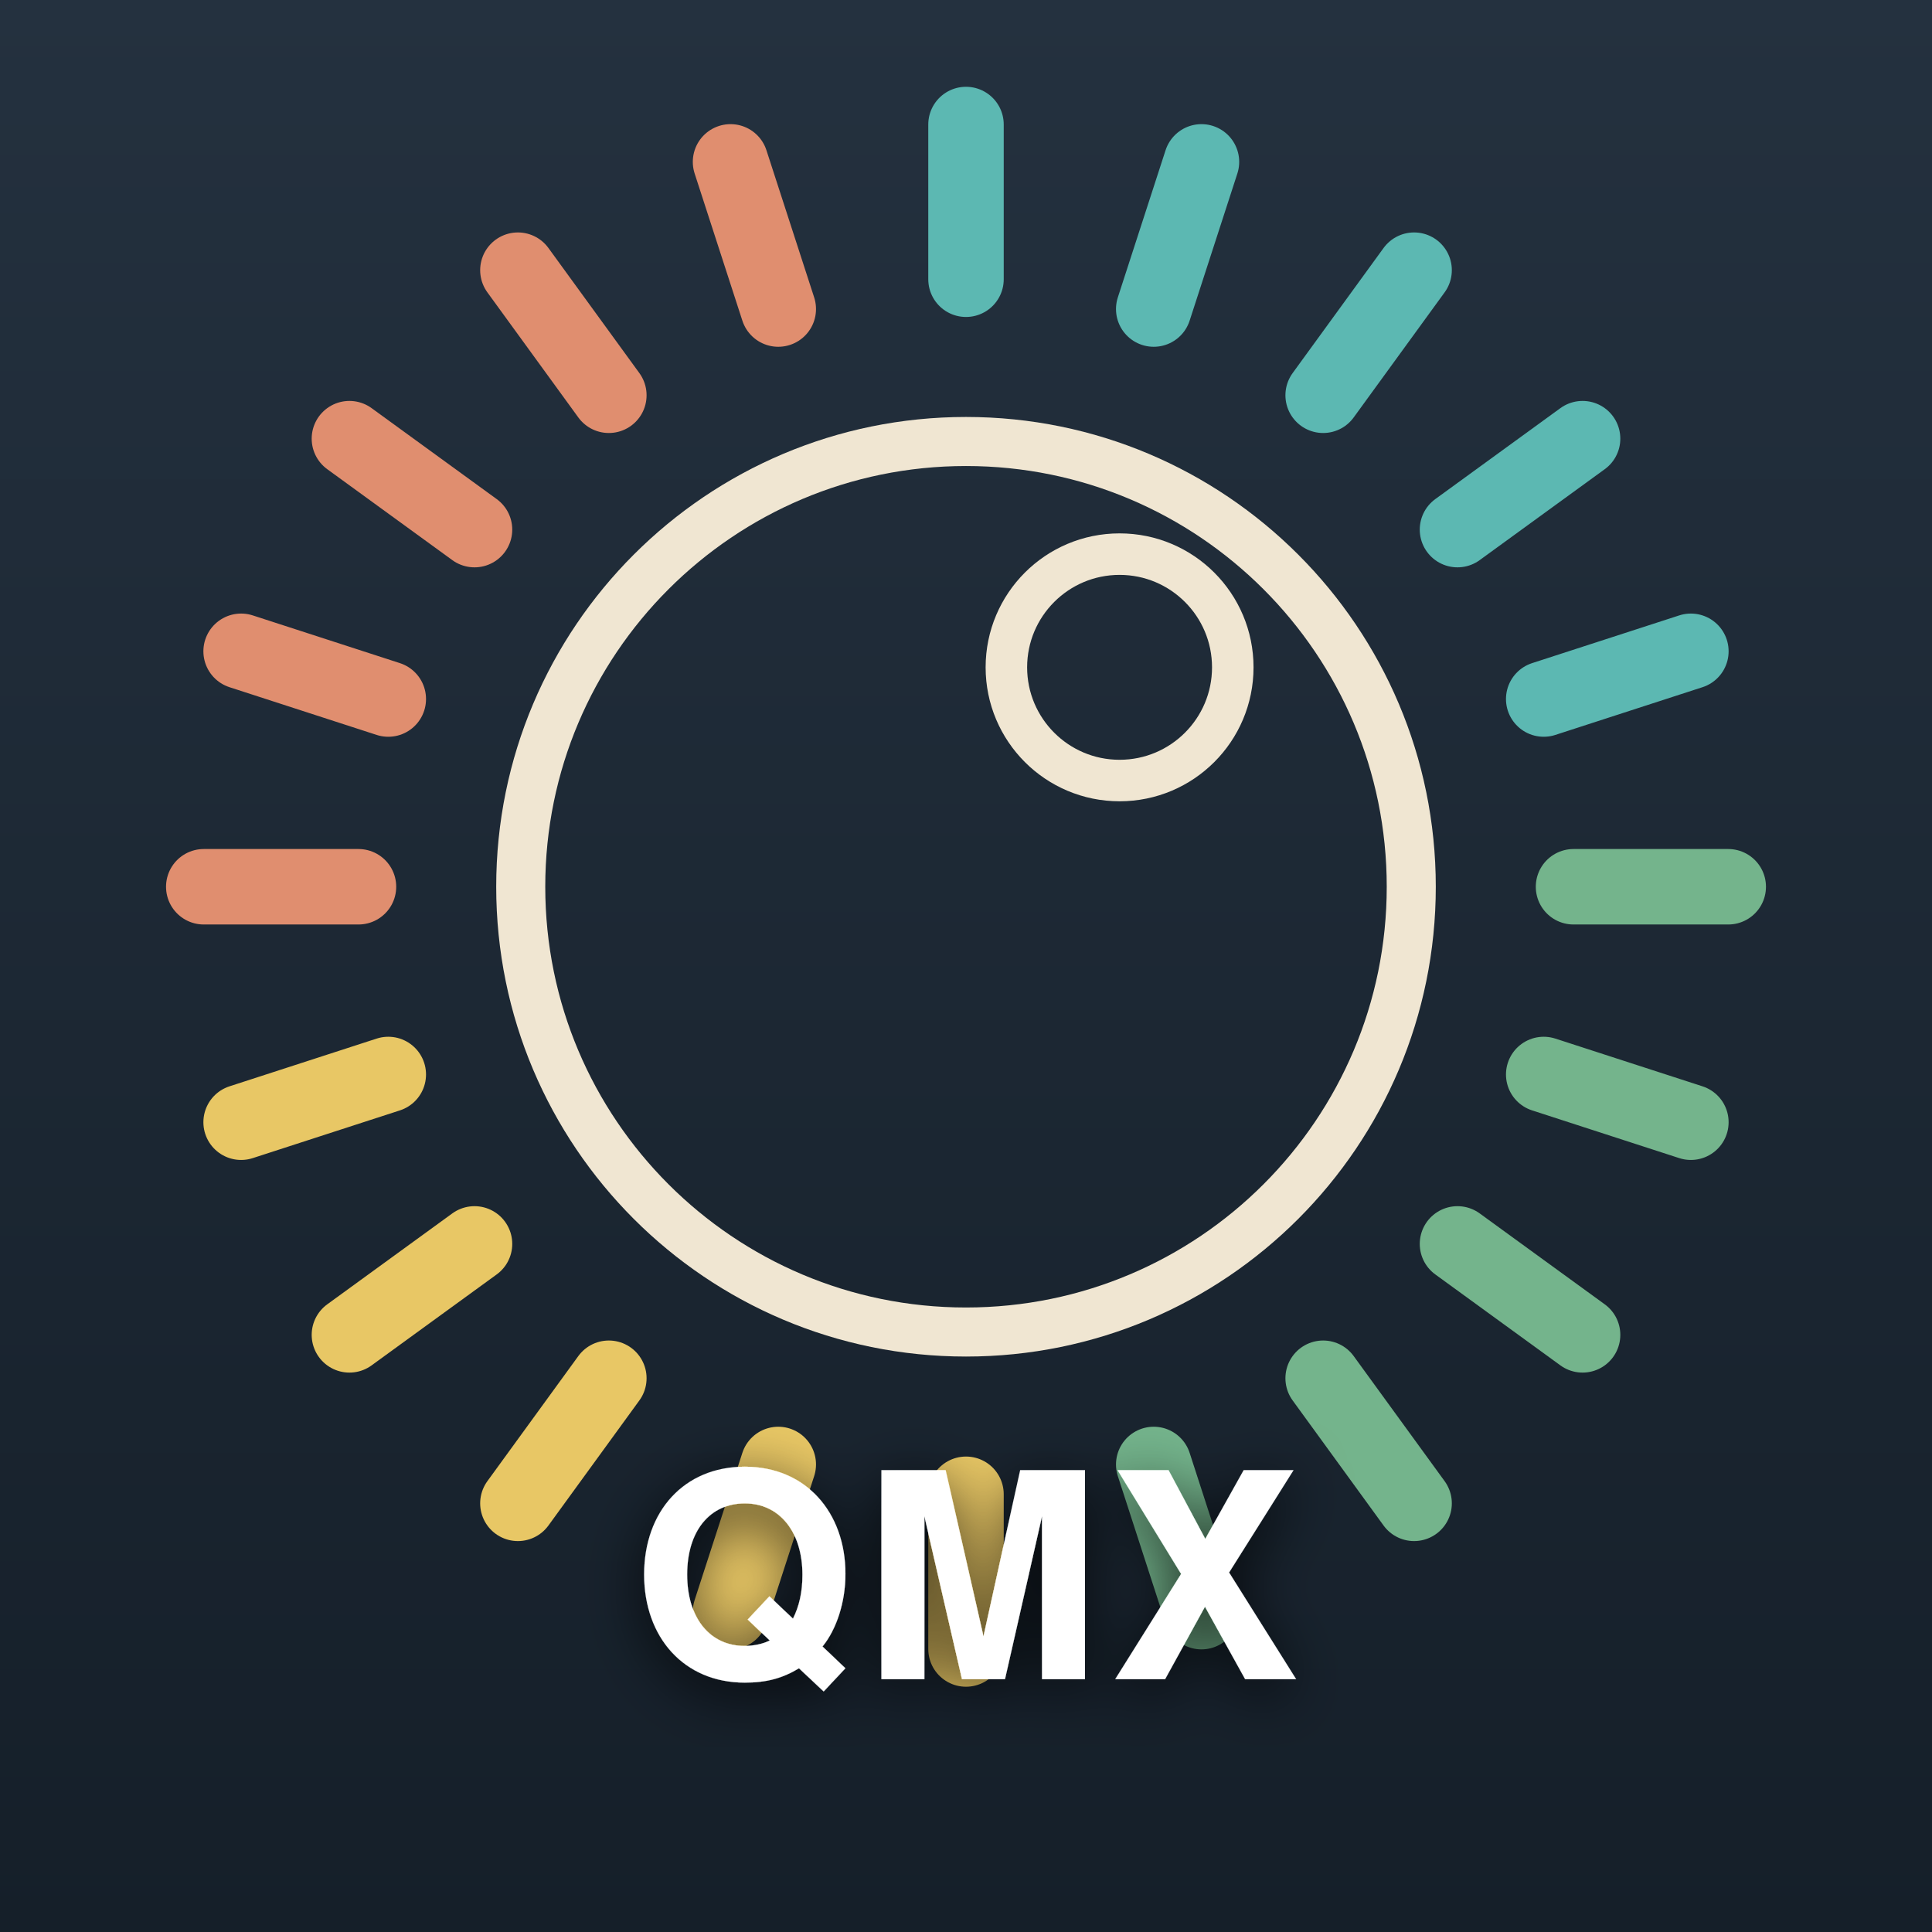
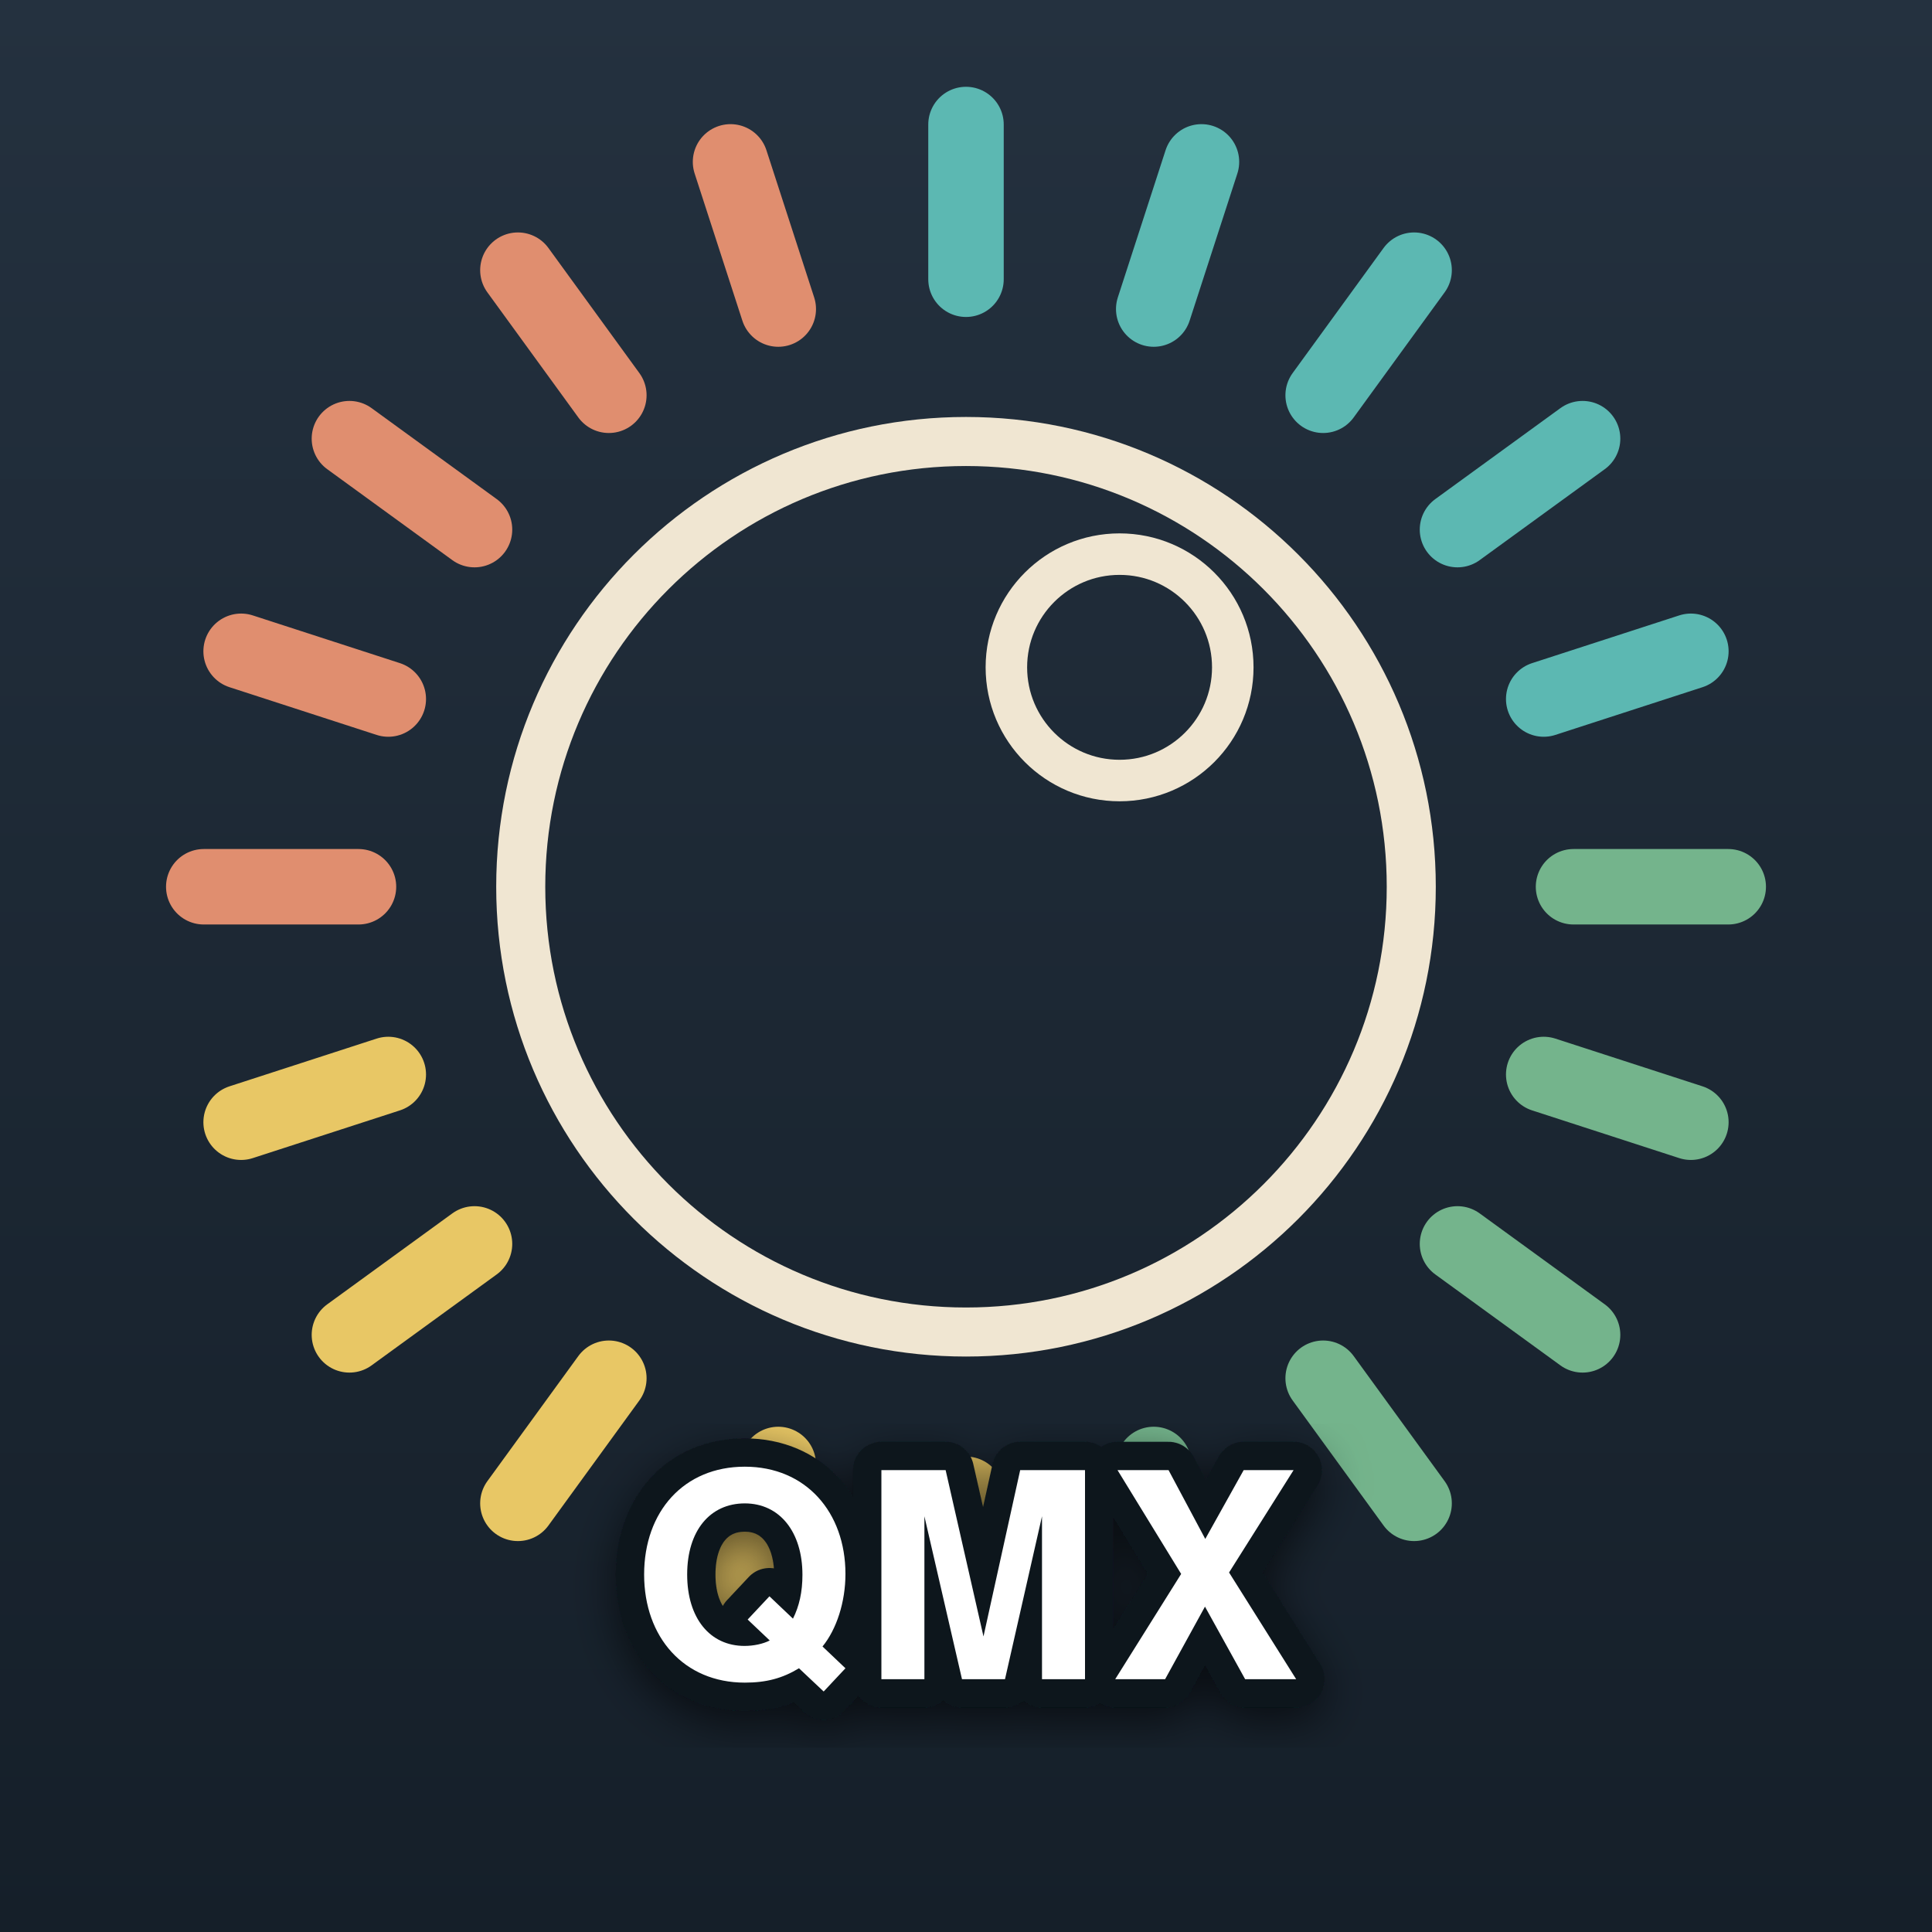
<svg xmlns="http://www.w3.org/2000/svg" width="1024" height="1024" viewBox="0 0 1024 1024">
  <defs>
    <linearGradient id="bg" x1="0" y1="0" x2="0" y2="1">
      <stop offset="0" stop-color="#24313f" />
      <stop offset="1" stop-color="#151f29" />
    </linearGradient>
    <filter id="txtshadow" x="-25%" y="-25%" width="150%" height="150%">
-       <feDropShadow dx="0" dy="7" stdDeviation="16" flood-color="#000000" flood-opacity="0.75" />
+       <feDropShadow dx="0" dy="7" stdDeviation="12" flood-color="#000000" flood-opacity="0.6" />
    </filter>
  </defs>
  <rect width="1024" height="1024" fill="url(#bg)" />
  <g>
    <path d="M 512.0 148.0 L 512.0 66.0" stroke="#5cb8b2" stroke-width="40" stroke-linecap="round" />
    <path d="M 611.5 163.8 L 636.8 85.8" stroke="#5cb8b2" stroke-width="40" stroke-linecap="round" />
    <path d="M 701.3 209.5 L 749.5 143.2" stroke="#5cb8b2" stroke-width="40" stroke-linecap="round" />
    <path d="M 772.5 280.7 L 838.8 232.5" stroke="#5cb8b2" stroke-width="40" stroke-linecap="round" />
    <path d="M 818.2 370.5 L 896.2 345.2" stroke="#5cb8b2" stroke-width="40" stroke-linecap="round" />
    <path d="M 834.0 470.0 L 916.0 470.0" stroke="#74b48c" stroke-width="40" stroke-linecap="round" />
    <path d="M 818.2 569.5 L 896.2 594.8" stroke="#74b48c" stroke-width="40" stroke-linecap="round" />
    <path d="M 772.5 659.3 L 838.8 707.5" stroke="#74b48c" stroke-width="40" stroke-linecap="round" />
    <path d="M 701.3 730.5 L 749.5 796.8" stroke="#74b48c" stroke-width="40" stroke-linecap="round" />
    <path d="M 611.5 776.2 L 636.8 854.2" stroke="#74b48c" stroke-width="40" stroke-linecap="round" />
    <path d="M 512.0 792.0 L 512.0 874.0" stroke="#e8c765" stroke-width="40" stroke-linecap="round" />
    <path d="M 412.5 776.2 L 387.2 854.2" stroke="#e8c765" stroke-width="40" stroke-linecap="round" />
    <path d="M 322.7 730.5 L 274.5 796.8" stroke="#e8c765" stroke-width="40" stroke-linecap="round" />
    <path d="M 251.5 659.3 L 185.2 707.5" stroke="#e8c765" stroke-width="40" stroke-linecap="round" />
    <path d="M 205.8 569.5 L 127.8 594.8" stroke="#e8c765" stroke-width="40" stroke-linecap="round" />
    <path d="M 190.0 470.0 L 108.0 470.0" stroke="#e08e6f" stroke-width="40" stroke-linecap="round" />
    <path d="M 205.8 370.5 L 127.8 345.2" stroke="#e08e6f" stroke-width="40" stroke-linecap="round" />
    <path d="M 251.5 280.7 L 185.2 232.5" stroke="#e08e6f" stroke-width="40" stroke-linecap="round" />
    <path d="M 322.7 209.5 L 274.5 143.2" stroke="#e08e6f" stroke-width="40" stroke-linecap="round" />
    <path d="M 412.5 163.8 L 387.2 85.8" stroke="#e08e6f" stroke-width="40" stroke-linecap="round" />
    <circle cx="512" cy="470" r="236" fill="none" stroke="#f0e6d2" stroke-width="26" />
    <circle cx="593.4" cy="353.7" r="60" fill="none" stroke="#f0e6d2" stroke-width="22" />
  </g>
-   <text x="512" y="890" filter="url(#txtshadow)" font-family="Helvetica Neue" font-weight="bold" font-size="152" letter-spacing="4" text-anchor="middle" fill="#ffffff">QMX</text>
+   <g filter="url(#txtshadow)">
+     <text x="512" y="890" font-family="Helvetica Neue" font-weight="bold" font-size="152" letter-spacing="4" text-anchor="middle" fill="none" stroke="#0d141b" stroke-width="30" stroke-linejoin="round">QMX</text>
+   </g>
+   <text x="512" y="890" font-family="Helvetica Neue" font-weight="bold" font-size="152" letter-spacing="4" text-anchor="middle" fill="#ffffff">QMX</text>
</svg>
